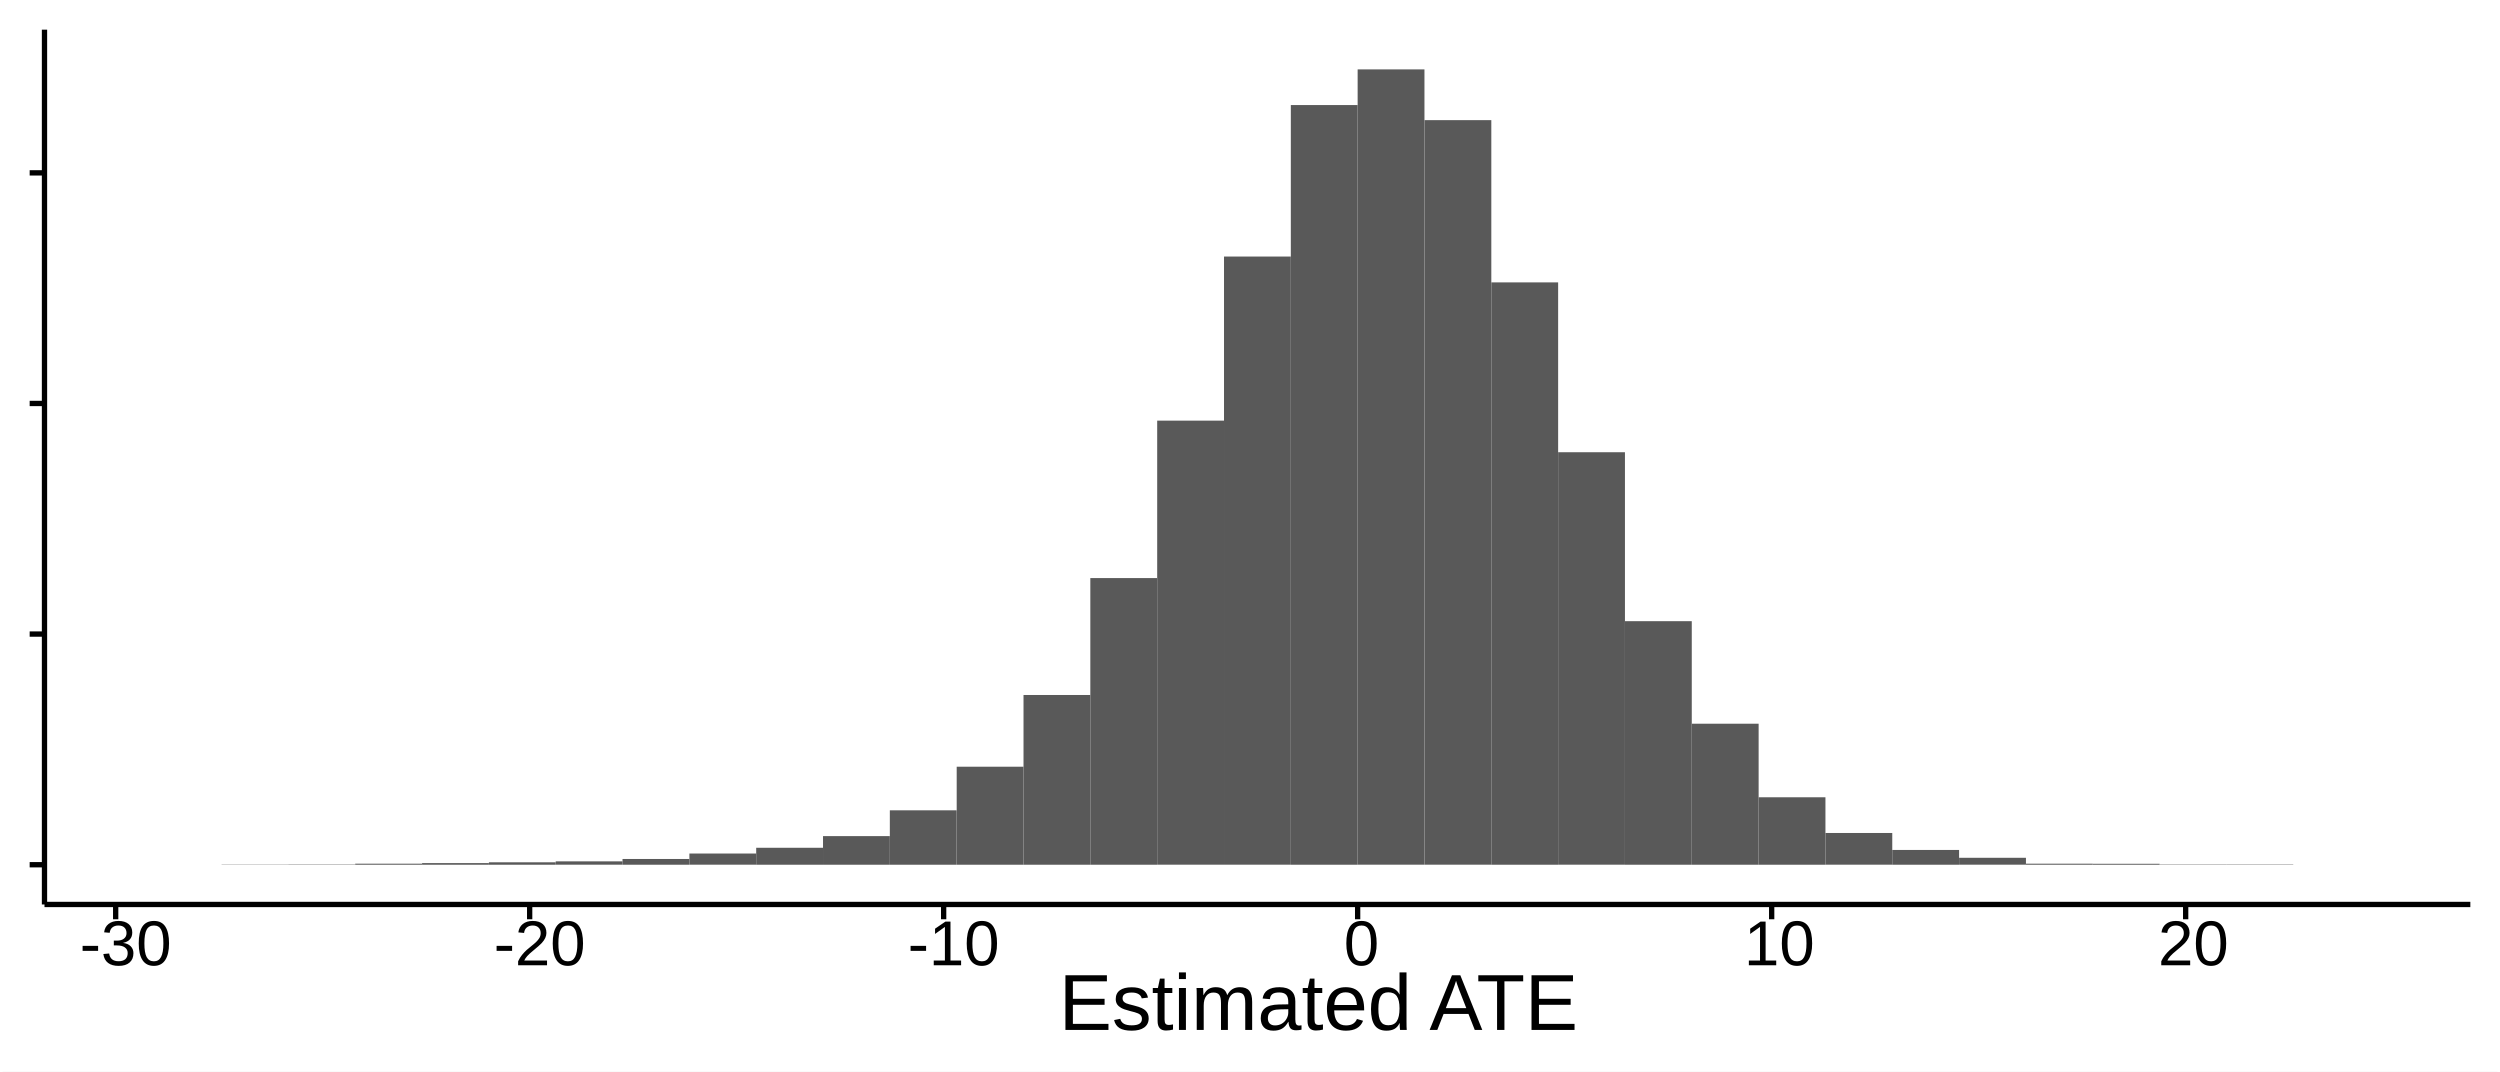
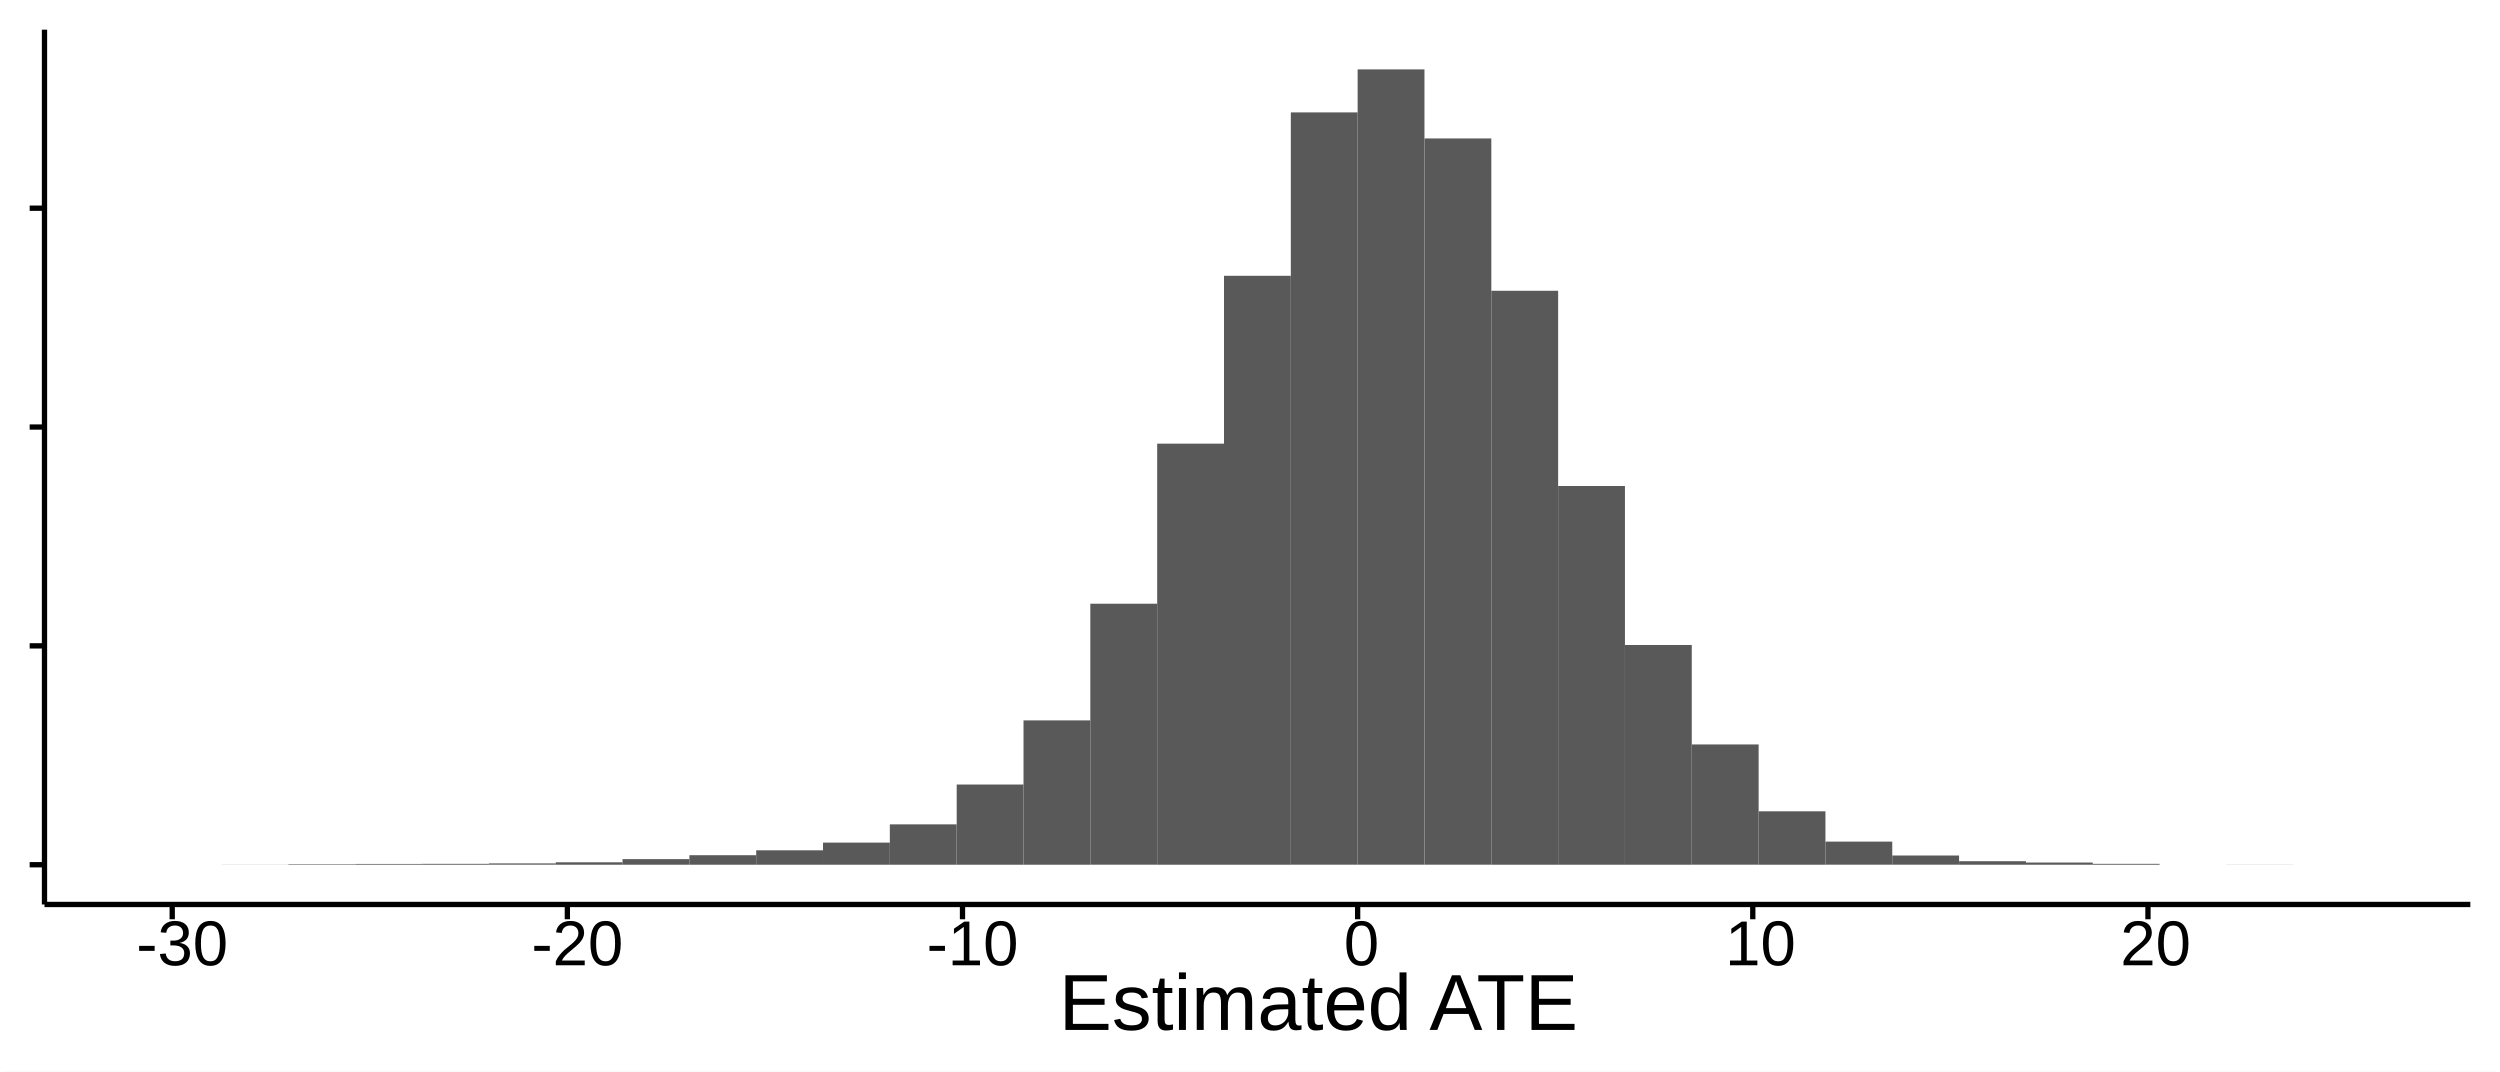
<svg xmlns="http://www.w3.org/2000/svg" viewBox="0 0 504.00 216.00">
  <defs>
    <style type="text/css">
    line, polyline, path, rect, circle {
      fill: none;
      stroke: #000000;
      stroke-linecap: round;
      stroke-linejoin: round;
      stroke-miterlimit: 10.00;
    }
  </style>
  </defs>
  <rect width="100%" height="100%" style="stroke: none; fill: #FFFFFF;" />
  <polyline points="0.00,216.00 0.00,0.00 504.00,0.00 504.00,216.00 " style="stroke-width: 1.07; stroke: #FFFFFF; fill: #FFFFFF;" />
  <polyline points="8.97,182.34 8.97,5.98 498.02,5.98 498.02,182.34 " style="stroke-width: 1.07; stroke: none; fill: #FFFFFF;" />
  <rect x="31.20" y="174.33" width="13.47" height="0.00" style="stroke-width: 1.07; stroke: none; stroke-linecap: butt; fill: #595959;" />
-   <rect x="44.67" y="174.28" width="13.47" height="0.05" style="stroke-width: 1.07; stroke: none; stroke-linecap: butt; fill: #595959;" />
-   <rect x="58.14" y="174.26" width="13.47" height="0.07" style="stroke-width: 1.07; stroke: none; stroke-linecap: butt; fill: #595959;" />
-   <rect x="71.61" y="174.12" width="13.47" height="0.21" style="stroke-width: 1.07; stroke: none; stroke-linecap: butt; fill: #595959;" />
-   <rect x="85.09" y="174.00" width="13.47" height="0.33" style="stroke-width: 1.07; stroke: none; stroke-linecap: butt; fill: #595959;" />
-   <rect x="98.56" y="173.84" width="13.47" height="0.49" style="stroke-width: 1.07; stroke: none; stroke-linecap: butt; fill: #595959;" />
-   <rect x="112.03" y="173.65" width="13.47" height="0.67" style="stroke-width: 1.07; stroke: none; stroke-linecap: butt; fill: #595959;" />
-   <rect x="125.50" y="173.17" width="13.47" height="1.16" style="stroke-width: 1.07; stroke: none; stroke-linecap: butt; fill: #595959;" />
-   <rect x="138.98" y="172.07" width="13.47" height="2.25" style="stroke-width: 1.07; stroke: none; stroke-linecap: butt; fill: #595959;" />
-   <rect x="152.45" y="170.91" width="13.47" height="3.42" style="stroke-width: 1.07; stroke: none; stroke-linecap: butt; fill: #595959;" />
-   <rect x="165.92" y="168.56" width="13.47" height="5.77" style="stroke-width: 1.07; stroke: none; stroke-linecap: butt; fill: #595959;" />
-   <rect x="179.39" y="163.36" width="13.47" height="10.97" style="stroke-width: 1.07; stroke: none; stroke-linecap: butt; fill: #595959;" />
-   <rect x="192.87" y="154.57" width="13.47" height="19.76" style="stroke-width: 1.07; stroke: none; stroke-linecap: butt; fill: #595959;" />
-   <rect x="206.34" y="140.11" width="13.47" height="34.22" style="stroke-width: 1.07; stroke: none; stroke-linecap: butt; fill: #595959;" />
-   <rect x="219.81" y="116.54" width="13.47" height="57.79" style="stroke-width: 1.07; stroke: none; stroke-linecap: butt; fill: #595959;" />
-   <rect x="233.29" y="84.80" width="13.47" height="89.52" style="stroke-width: 1.07; stroke: none; stroke-linecap: butt; fill: #595959;" />
-   <rect x="246.76" y="51.72" width="13.47" height="122.60" style="stroke-width: 1.07; stroke: none; stroke-linecap: butt; fill: #595959;" />
-   <rect x="260.23" y="21.18" width="13.47" height="153.15" style="stroke-width: 1.07; stroke: none; stroke-linecap: butt; fill: #595959;" />
+   <rect x="44.67" y="174.31" width="13.47" height="0.02" style="stroke-width: 1.07; stroke: none; stroke-linecap: butt; fill: #595959;" />
+   <rect x="58.14" y="174.22" width="13.47" height="0.11" style="stroke-width: 1.07; stroke: none; stroke-linecap: butt; fill: #595959;" />
+   <rect x="71.61" y="174.17" width="13.47" height="0.15" style="stroke-width: 1.07; stroke: none; stroke-linecap: butt; fill: #595959;" />
+   <rect x="85.09" y="174.15" width="13.47" height="0.18" style="stroke-width: 1.07; stroke: none; stroke-linecap: butt; fill: #595959;" />
+   <rect x="98.56" y="174.06" width="13.47" height="0.26" style="stroke-width: 1.07; stroke: none; stroke-linecap: butt; fill: #595959;" />
+   <rect x="112.03" y="173.84" width="13.47" height="0.49" style="stroke-width: 1.07; stroke: none; stroke-linecap: butt; fill: #595959;" />
+   <rect x="125.50" y="173.20" width="13.47" height="1.13" style="stroke-width: 1.07; stroke: none; stroke-linecap: butt; fill: #595959;" />
+   <rect x="138.98" y="172.41" width="13.47" height="1.92" style="stroke-width: 1.07; stroke: none; stroke-linecap: butt; fill: #595959;" />
+   <rect x="152.45" y="171.42" width="13.47" height="2.91" style="stroke-width: 1.07; stroke: none; stroke-linecap: butt; fill: #595959;" />
+   <rect x="165.92" y="169.87" width="13.47" height="4.46" style="stroke-width: 1.07; stroke: none; stroke-linecap: butt; fill: #595959;" />
+   <rect x="179.39" y="166.19" width="13.47" height="8.14" style="stroke-width: 1.07; stroke: none; stroke-linecap: butt; fill: #595959;" />
+   <rect x="192.87" y="158.16" width="13.47" height="16.17" style="stroke-width: 1.07; stroke: none; stroke-linecap: butt; fill: #595959;" />
+   <rect x="206.34" y="145.23" width="13.47" height="29.10" style="stroke-width: 1.07; stroke: none; stroke-linecap: butt; fill: #595959;" />
+   <rect x="219.81" y="121.71" width="13.47" height="52.61" style="stroke-width: 1.07; stroke: none; stroke-linecap: butt; fill: #595959;" />
+   <rect x="233.29" y="89.44" width="13.47" height="84.89" style="stroke-width: 1.07; stroke: none; stroke-linecap: butt; fill: #595959;" />
+   <rect x="246.76" y="55.60" width="13.47" height="118.73" style="stroke-width: 1.07; stroke: none; stroke-linecap: butt; fill: #595959;" />
+   <rect x="260.23" y="22.66" width="13.47" height="151.66" style="stroke-width: 1.07; stroke: none; stroke-linecap: butt; fill: #595959;" />
  <rect x="273.70" y="13.99" width="13.47" height="160.33" style="stroke-width: 1.07; stroke: none; stroke-linecap: butt; fill: #595959;" />
-   <rect x="287.18" y="24.22" width="13.47" height="150.10" style="stroke-width: 1.07; stroke: none; stroke-linecap: butt; fill: #595959;" />
-   <rect x="300.65" y="56.93" width="13.47" height="117.40" style="stroke-width: 1.07; stroke: none; stroke-linecap: butt; fill: #595959;" />
-   <rect x="314.12" y="91.17" width="13.47" height="83.15" style="stroke-width: 1.07; stroke: none; stroke-linecap: butt; fill: #595959;" />
-   <rect x="327.59" y="125.23" width="13.47" height="49.10" style="stroke-width: 1.07; stroke: none; stroke-linecap: butt; fill: #595959;" />
-   <rect x="341.07" y="145.90" width="13.47" height="28.43" style="stroke-width: 1.07; stroke: none; stroke-linecap: butt; fill: #595959;" />
-   <rect x="354.54" y="160.73" width="13.47" height="13.60" style="stroke-width: 1.07; stroke: none; stroke-linecap: butt; fill: #595959;" />
-   <rect x="368.01" y="167.93" width="13.47" height="6.39" style="stroke-width: 1.07; stroke: none; stroke-linecap: butt; fill: #595959;" />
-   <rect x="381.48" y="171.35" width="13.47" height="2.98" style="stroke-width: 1.07; stroke: none; stroke-linecap: butt; fill: #595959;" />
-   <rect x="394.96" y="172.93" width="13.47" height="1.39" style="stroke-width: 1.07; stroke: none; stroke-linecap: butt; fill: #595959;" />
-   <rect x="408.43" y="174.12" width="13.47" height="0.21" style="stroke-width: 1.07; stroke: none; stroke-linecap: butt; fill: #595959;" />
-   <rect x="421.90" y="174.14" width="13.47" height="0.19" style="stroke-width: 1.07; stroke: none; stroke-linecap: butt; fill: #595959;" />
-   <rect x="435.37" y="174.26" width="13.47" height="0.07" style="stroke-width: 1.07; stroke: none; stroke-linecap: butt; fill: #595959;" />
-   <rect x="448.85" y="174.26" width="13.47" height="0.07" style="stroke-width: 1.07; stroke: none; stroke-linecap: butt; fill: #595959;" />
+   <rect x="287.18" y="27.91" width="13.47" height="146.41" style="stroke-width: 1.07; stroke: none; stroke-linecap: butt; fill: #595959;" />
+   <rect x="300.65" y="58.62" width="13.47" height="115.71" style="stroke-width: 1.07; stroke: none; stroke-linecap: butt; fill: #595959;" />
+   <rect x="314.12" y="97.98" width="13.47" height="76.35" style="stroke-width: 1.07; stroke: none; stroke-linecap: butt; fill: #595959;" />
+   <rect x="327.59" y="130.03" width="13.47" height="44.30" style="stroke-width: 1.07; stroke: none; stroke-linecap: butt; fill: #595959;" />
+   <rect x="341.07" y="150.08" width="13.47" height="24.24" style="stroke-width: 1.07; stroke: none; stroke-linecap: butt; fill: #595959;" />
+   <rect x="354.54" y="163.56" width="13.47" height="10.77" style="stroke-width: 1.07; stroke: none; stroke-linecap: butt; fill: #595959;" />
+   <rect x="368.01" y="169.67" width="13.47" height="4.65" style="stroke-width: 1.07; stroke: none; stroke-linecap: butt; fill: #595959;" />
+   <rect x="381.48" y="172.47" width="13.47" height="1.85" style="stroke-width: 1.07; stroke: none; stroke-linecap: butt; fill: #595959;" />
+   <rect x="394.96" y="173.62" width="13.47" height="0.71" style="stroke-width: 1.07; stroke: none; stroke-linecap: butt; fill: #595959;" />
+   <rect x="408.43" y="173.89" width="13.47" height="0.44" style="stroke-width: 1.07; stroke: none; stroke-linecap: butt; fill: #595959;" />
+   <rect x="421.90" y="174.15" width="13.47" height="0.18" style="stroke-width: 1.07; stroke: none; stroke-linecap: butt; fill: #595959;" />
+   <rect x="435.37" y="174.33" width="13.47" height="0.00" style="stroke-width: 1.07; stroke: none; stroke-linecap: butt; fill: #595959;" />
+   <rect x="448.85" y="174.31" width="13.47" height="0.02" style="stroke-width: 1.07; stroke: none; stroke-linecap: butt; fill: #595959;" />
  <rect x="462.32" y="174.33" width="13.47" height="0.00" style="stroke-width: 1.07; stroke: none; stroke-linecap: butt; fill: #595959;" />
  <polyline points="8.97,182.34 8.97,5.98 " style="stroke-width: 1.07; stroke-linecap: butt;" />
  <polyline points="5.98,174.33 8.97,174.33 " style="stroke-width: 1.07; stroke-linecap: butt;" />
-   <polyline points="5.98,127.83 8.97,127.83 " style="stroke-width: 1.07; stroke-linecap: butt;" />
-   <polyline points="5.98,81.34 8.97,81.34 " style="stroke-width: 1.07; stroke-linecap: butt;" />
-   <polyline points="5.98,34.85 8.97,34.85 " style="stroke-width: 1.07; stroke-linecap: butt;" />
+   <polyline points="5.98,130.21 8.97,130.21 " style="stroke-width: 1.07; stroke-linecap: butt;" />
+   <polyline points="5.98,86.09 8.97,86.09 " style="stroke-width: 1.07; stroke-linecap: butt;" />
+   <polyline points="5.98,41.97 8.97,41.97 " style="stroke-width: 1.07; stroke-linecap: butt;" />
  <polyline points="8.97,182.34 498.02,182.34 " style="stroke-width: 1.07; stroke-linecap: butt;" />
-   <polyline points="23.32,185.33 23.32,182.34 " style="stroke-width: 1.07; stroke-linecap: butt;" />
-   <polyline points="106.78,185.33 106.78,182.34 " style="stroke-width: 1.07; stroke-linecap: butt;" />
-   <polyline points="190.24,185.33 190.24,182.34 " style="stroke-width: 1.07; stroke-linecap: butt;" />
+   <polyline points="34.72,185.33 34.72,182.34 " style="stroke-width: 1.07; stroke-linecap: butt;" />
+   <polyline points="114.38,185.33 114.38,182.34 " style="stroke-width: 1.07; stroke-linecap: butt;" />
+   <polyline points="194.04,185.33 194.04,182.34 " style="stroke-width: 1.07; stroke-linecap: butt;" />
  <polyline points="273.70,185.33 273.70,182.34 " style="stroke-width: 1.07; stroke-linecap: butt;" />
-   <polyline points="357.17,185.33 357.17,182.34 " style="stroke-width: 1.07; stroke-linecap: butt;" />
-   <polyline points="440.63,185.33 440.63,182.34 " style="stroke-width: 1.07; stroke-linecap: butt;" />
-   <text x="16.09" y="194.60" style="font-size: 9.60pt; font-family: Arial;">-30</text>
-   <text x="99.55" y="194.60" style="font-size: 9.60pt; font-family: Arial;">-20</text>
-   <text x="183.01" y="194.60" style="font-size: 9.60pt; font-family: Arial;">-10</text>
+   <polyline points="353.36,185.33 353.36,182.34 " style="stroke-width: 1.07; stroke-linecap: butt;" />
+   <polyline points="433.03,185.33 433.03,182.34 " style="stroke-width: 1.07; stroke-linecap: butt;" />
+   <text x="27.49" y="194.60" style="font-size: 9.60pt; font-family: Arial;">-30</text>
+   <text x="107.15" y="194.60" style="font-size: 9.60pt; font-family: Arial;">-20</text>
+   <text x="186.82" y="194.60" style="font-size: 9.60pt; font-family: Arial;">-10</text>
  <text x="270.92" y="194.60" style="font-size: 9.60pt; font-family: Arial;">0</text>
-   <text x="351.60" y="194.60" style="font-size: 9.60pt; font-family: Arial;">10</text>
-   <text x="435.07" y="194.60" style="font-size: 9.60pt; font-family: Arial;">20</text>
+   <text x="347.80" y="194.60" style="font-size: 9.60pt; font-family: Arial;">10</text>
+   <text x="427.46" y="194.60" style="font-size: 9.60pt; font-family: Arial;">20</text>
  <text x="213.48" y="207.63" style="font-size: 12.00pt; font-family: Arial;">Estimated ATE</text>
</svg>
